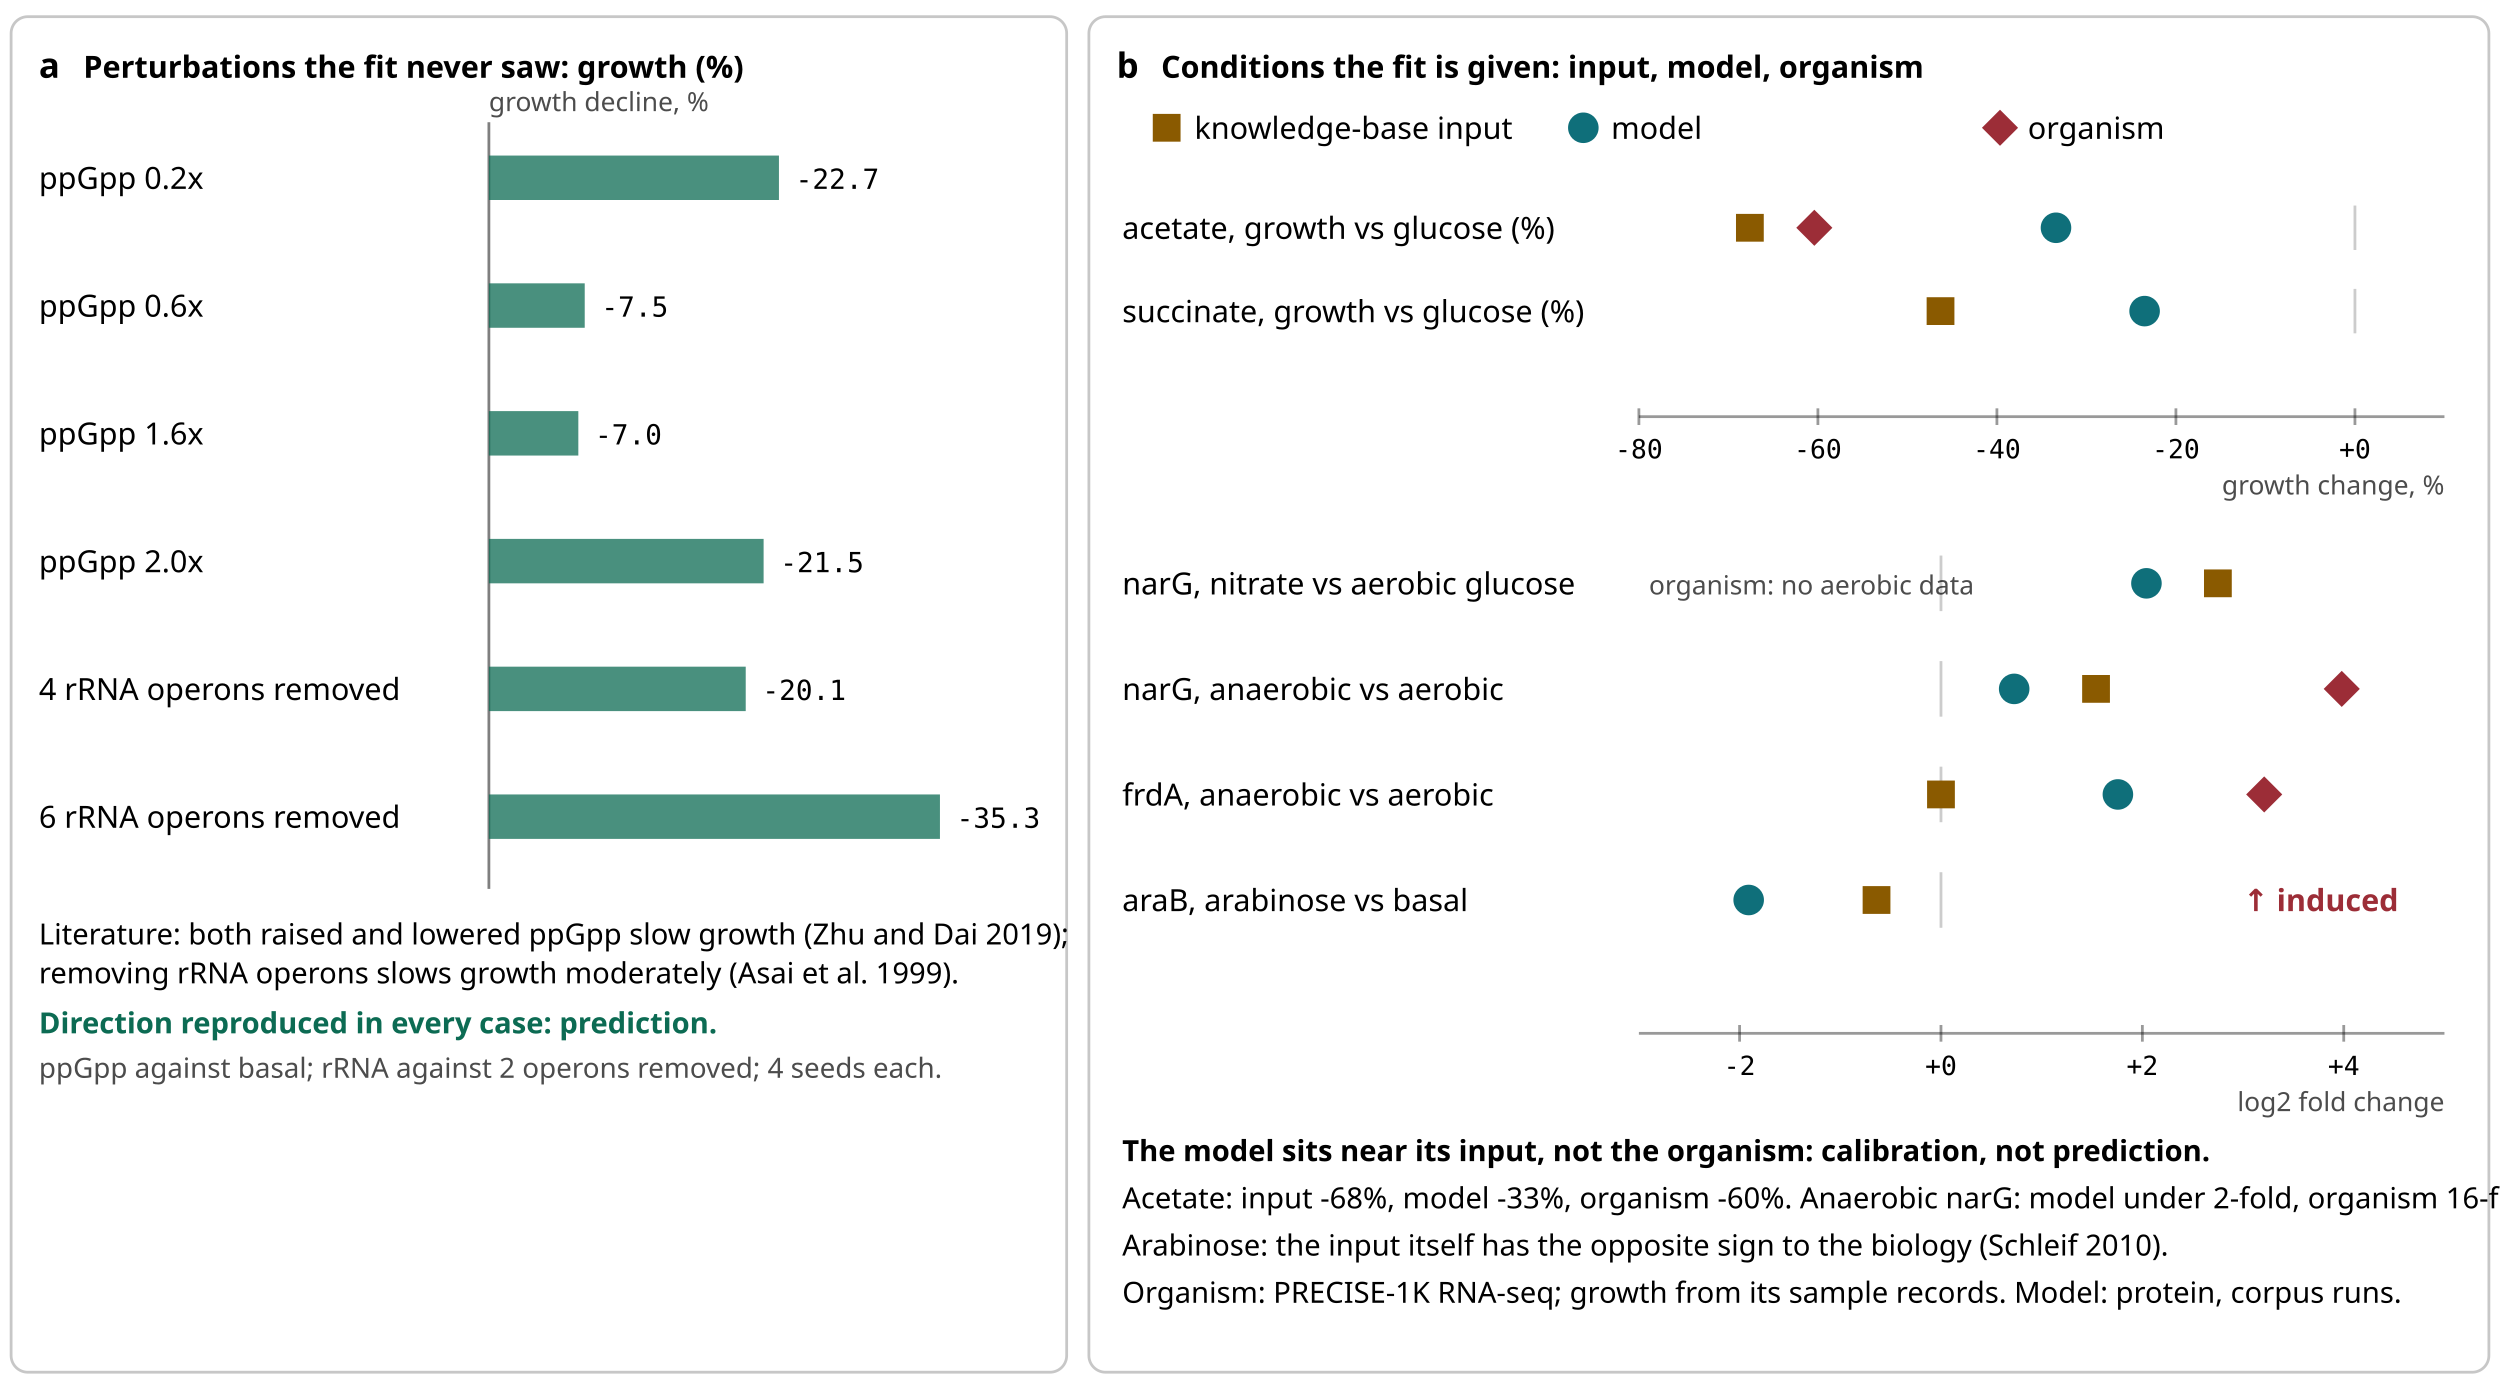
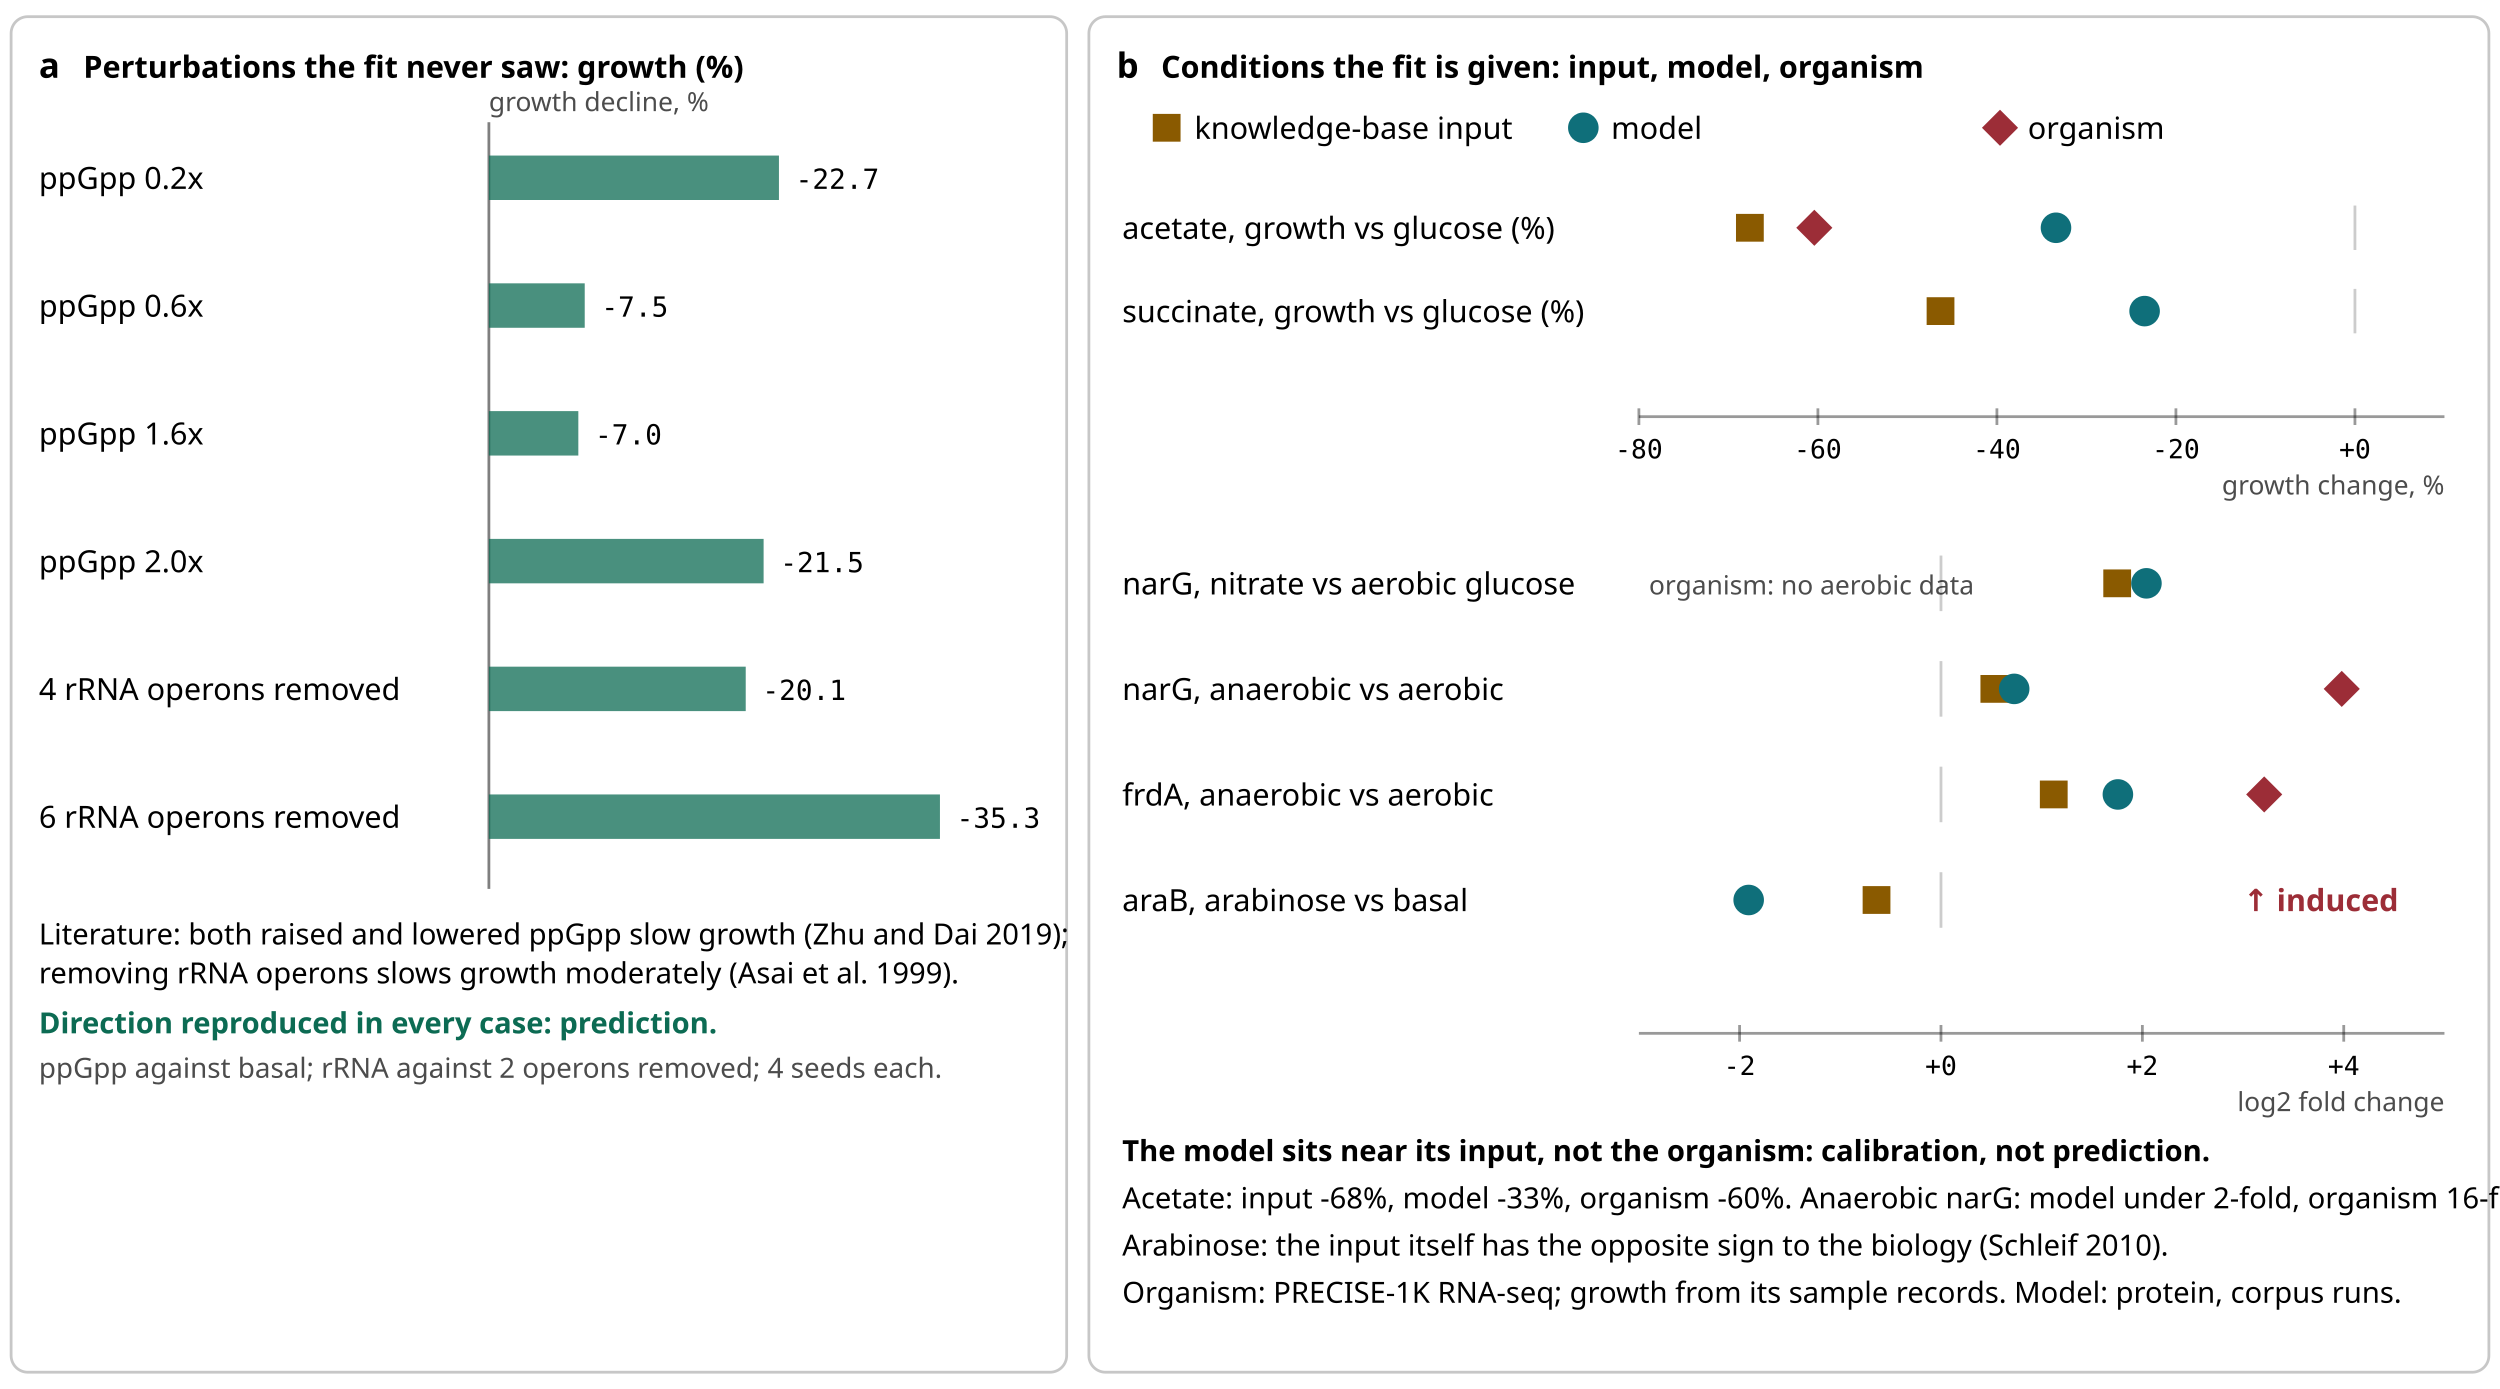
<svg viewBox="0 0 900 500" role="img" aria-label="BV-2. a, growth effects of perturbations the fit never saw, with the direction the literature reports. b, for responses in conditions the fit is given, the knowledge base input, the model output and the organism measurement on one axis.">
  <g font-family="IBM Plex Sans, sans-serif" font-size="11" fill="currentColor">
    <g fill="none" stroke="currentColor" stroke-opacity="0.22">
      <rect x="4" y="6" width="380" height="488" rx="6" />
      <rect x="392" y="6" width="504" height="488" rx="6" />
    </g>
    <text x="14" y="28" font-size="12.5" font-weight="700">a</text>
    <text x="30" y="28" font-weight="600">Perturbations the fit never saw: growth (%)</text>
    <line x1="176" y1="44" x2="176" y2="320" stroke="currentColor" stroke-opacity="0.5" />
    <text x="176" y="40" font-size="9.5" fill-opacity="0.7">growth decline, %</text>
    <text x="14" y="68">ppGpp 0.2x</text>
    <rect x="176" y="56" width="104.42" height="16" fill="#0c6b53" fill-opacity="0.75" />
    <text x="286.42" y="68" font-family="IBM Plex Mono, monospace" font-size="10">-22.7</text>
    <text x="14" y="114">ppGpp 0.6x</text>
    <rect x="176" y="102" width="34.5" height="16" fill="#0c6b53" fill-opacity="0.75" />
    <text x="216.5" y="114" font-family="IBM Plex Mono, monospace" font-size="10">-7.5</text>
    <text x="14" y="160">ppGpp 1.6x</text>
    <rect x="176" y="148" width="32.2" height="16" fill="#0c6b53" fill-opacity="0.75" />
    <text x="214.2" y="160" font-family="IBM Plex Mono, monospace" font-size="10">-7.0</text>
    <text x="14" y="206">ppGpp 2.0x</text>
    <rect x="176" y="194" width="98.9" height="16" fill="#0c6b53" fill-opacity="0.75" />
    <text x="280.9" y="206" font-family="IBM Plex Mono, monospace" font-size="10">-21.5</text>
    <text x="14" y="252">4 rRNA operons removed</text>
    <rect x="176" y="240" width="92.46" height="16" fill="#0c6b53" fill-opacity="0.75" />
    <text x="274.46" y="252" font-family="IBM Plex Mono, monospace" font-size="10">-20.1</text>
    <text x="14" y="298">6 rRNA operons removed</text>
    <rect x="176" y="286" width="162.38" height="16" fill="#0c6b53" fill-opacity="0.75" />
    <text x="344.38" y="298" font-family="IBM Plex Mono, monospace" font-size="10">-35.3</text>
    <text x="14" y="340" font-size="10.5">Literature: both raised and lowered ppGpp slow growth (Zhu and Dai 2019);</text>
    <text x="14" y="354" font-size="10.5">removing rRNA operons slows growth moderately (Asai et al. 1999).</text>
    <text x="14" y="372" font-size="10.5" fill="#0c6b53" font-weight="600">Direction reproduced in every case: prediction.</text>
    <text x="14" y="388" font-size="10" fill-opacity="0.7">ppGpp against basal; rRNA against 2 operons removed; 4 seeds each.</text>
    <text x="402" y="28" font-size="12.5" font-weight="700">b</text>
    <text x="418" y="28" font-weight="600">Conditions the fit is given: input, model, organism</text>
    <rect x="415" y="41" width="10" height="10" fill="#8a5a00" />
    <text x="430" y="50">knowledge-base input</text>
    <circle cx="570" cy="46" r="5.5" fill="#0f6f7a" />
    <text x="580" y="50">model</text>
    <path d="M720 39.5 L726.5 46 L720 52.5 L713.5 46 z" fill="#9c2d37" />
    <text x="730" y="50">organism</text>
    <line x1="590" y1="150" x2="880" y2="150" stroke="currentColor" stroke-opacity="0.4" />
    <line x1="590.0" y1="147" x2="590.0" y2="153" stroke="currentColor" stroke-opacity="0.4" />
    <text x="590.0" y="165" text-anchor="middle" font-size="9.5" font-family="IBM Plex Mono, monospace">-80</text>
    <line x1="654.444" y1="147" x2="654.444" y2="153" stroke="currentColor" stroke-opacity="0.4" />
    <text x="654.444" y="165" text-anchor="middle" font-size="9.5" font-family="IBM Plex Mono, monospace">-60</text>
    <line x1="718.889" y1="147" x2="718.889" y2="153" stroke="currentColor" stroke-opacity="0.4" />
    <text x="718.889" y="165" text-anchor="middle" font-size="9.5" font-family="IBM Plex Mono, monospace">-40</text>
    <line x1="783.333" y1="147" x2="783.333" y2="153" stroke="currentColor" stroke-opacity="0.4" />
    <text x="783.333" y="165" text-anchor="middle" font-size="9.5" font-family="IBM Plex Mono, monospace">-20</text>
    <line x1="847.778" y1="147" x2="847.778" y2="153" stroke="currentColor" stroke-opacity="0.4" />
    <text x="847.778" y="165" text-anchor="middle" font-size="9.5" font-family="IBM Plex Mono, monospace">+0</text>
    <text x="880" y="178" text-anchor="end" font-size="9.5" fill-opacity="0.7">growth change, %</text>
    <text x="404" y="86">acetate, growth vs glucose (%)</text>
    <line x1="847.778" y1="74" x2="847.778" y2="90" stroke="currentColor" stroke-opacity="0.2" />
    <rect x="624.956" y="77" width="10" height="10" fill="#8a5a00" />
    <circle cx="740.156" cy="82" r="5.5" fill="#0f6f7a" />
    <path d="M653.156 75.5 L659.656 82 L653.156 88.5 L646.656 82 z" fill="#9c2d37" />
    <text x="404" y="116">succinate, growth vs glucose (%)</text>
    <line x1="847.778" y1="104" x2="847.778" y2="120" stroke="currentColor" stroke-opacity="0.2" />
    <rect x="693.589" y="107" width="10" height="10" fill="#8a5a00" />
    <circle cx="772.056" cy="112" r="5.5" fill="#0f6f7a" />
    <line x1="590" y1="372" x2="880" y2="372" stroke="currentColor" stroke-opacity="0.4" />
    <line x1="626.25" y1="369" x2="626.25" y2="375" stroke="currentColor" stroke-opacity="0.4" />
    <text x="626.25" y="387" text-anchor="middle" font-size="9.5" font-family="IBM Plex Mono, monospace">-2</text>
    <line x1="698.75" y1="369" x2="698.75" y2="375" stroke="currentColor" stroke-opacity="0.4" />
    <text x="698.75" y="387" text-anchor="middle" font-size="9.5" font-family="IBM Plex Mono, monospace">+0</text>
    <line x1="771.25" y1="369" x2="771.25" y2="375" stroke="currentColor" stroke-opacity="0.4" />
    <text x="771.25" y="387" text-anchor="middle" font-size="9.5" font-family="IBM Plex Mono, monospace">+2</text>
    <line x1="843.75" y1="369" x2="843.75" y2="375" stroke="currentColor" stroke-opacity="0.4" />
    <text x="843.75" y="387" text-anchor="middle" font-size="9.5" font-family="IBM Plex Mono, monospace">+4</text>
    <text x="880" y="400" text-anchor="end" font-size="9.5" fill-opacity="0.7">log2 fold change</text>
    <text x="404" y="214">narG, nitrate vs aerobic glucose</text>
    <line x1="698.75" y1="200" x2="698.75" y2="220" stroke="currentColor" stroke-opacity="0.2" />
-     <rect x="793.438" y="205" width="10" height="10" fill="#8a5a00" />
+     <rect x="757.188" y="205" width="10" height="10" fill="#8a5a00" />
    <circle cx="772.718" cy="210" r="5.5" fill="#0f6f7a" />
    <text x="593.625" y="214" font-size="9.5" fill-opacity="0.7">organism: no aerobic data</text>
    <text x="404" y="252">narG, anaerobic vs aerobic</text>
    <line x1="698.75" y1="238" x2="698.75" y2="258" stroke="currentColor" stroke-opacity="0.2" />
-     <rect x="749.575" y="243" width="10" height="10" fill="#8a5a00" />
+     <rect x="712.962" y="243" width="10" height="10" fill="#8a5a00" />
    <circle cx="725.104" cy="248" r="5.5" fill="#0f6f7a" />
    <path d="M843.025 241.5 L849.525 248 L843.025 254.5 L836.525 248 z" fill="#9c2d37" />
    <text x="404" y="290">frdA, anaerobic vs aerobic</text>
    <line x1="698.75" y1="276" x2="698.75" y2="296" stroke="currentColor" stroke-opacity="0.2" />
-     <rect x="693.75" y="281" width="10" height="10" fill="#8a5a00" />
+     <rect x="734.35" y="281" width="10" height="10" fill="#8a5a00" />
    <circle cx="762.441" cy="286" r="5.5" fill="#0f6f7a" />
    <path d="M815.112 279.5 L821.612 286 L815.112 292.5 L808.612 286 z" fill="#9c2d37" />
    <text x="404" y="328">araB, arabinose vs basal</text>
    <line x1="698.75" y1="314" x2="698.75" y2="334" stroke="currentColor" stroke-opacity="0.2" />
    <rect x="670.55" y="319" width="10" height="10" fill="#8a5a00" />
    <circle cx="629.523" cy="324" r="5.5" fill="#0f6f7a" />
    <text x="807.5" y="328" fill="#9c2d37" font-weight="700">↑ induced</text>
    <text x="404" y="418" font-size="10.5" font-weight="600">The model sits near its input, not the organism: calibration, not prediction.</text>
    <text x="404" y="435" font-size="10.5">Acetate: input -68%, model -33%, organism -60%. Anaerobic narG: model under 2-fold, organism 16-fold.</text>
    <text x="404" y="452" font-size="10.5">Arabinose: the input itself has the opposite sign to the biology (Schleif 2010).</text>
    <text x="404" y="469" font-size="10.5">Organism: PRECISE-1K RNA-seq; growth from its sample records. Model: protein, corpus runs.</text>
  </g>
</svg>
